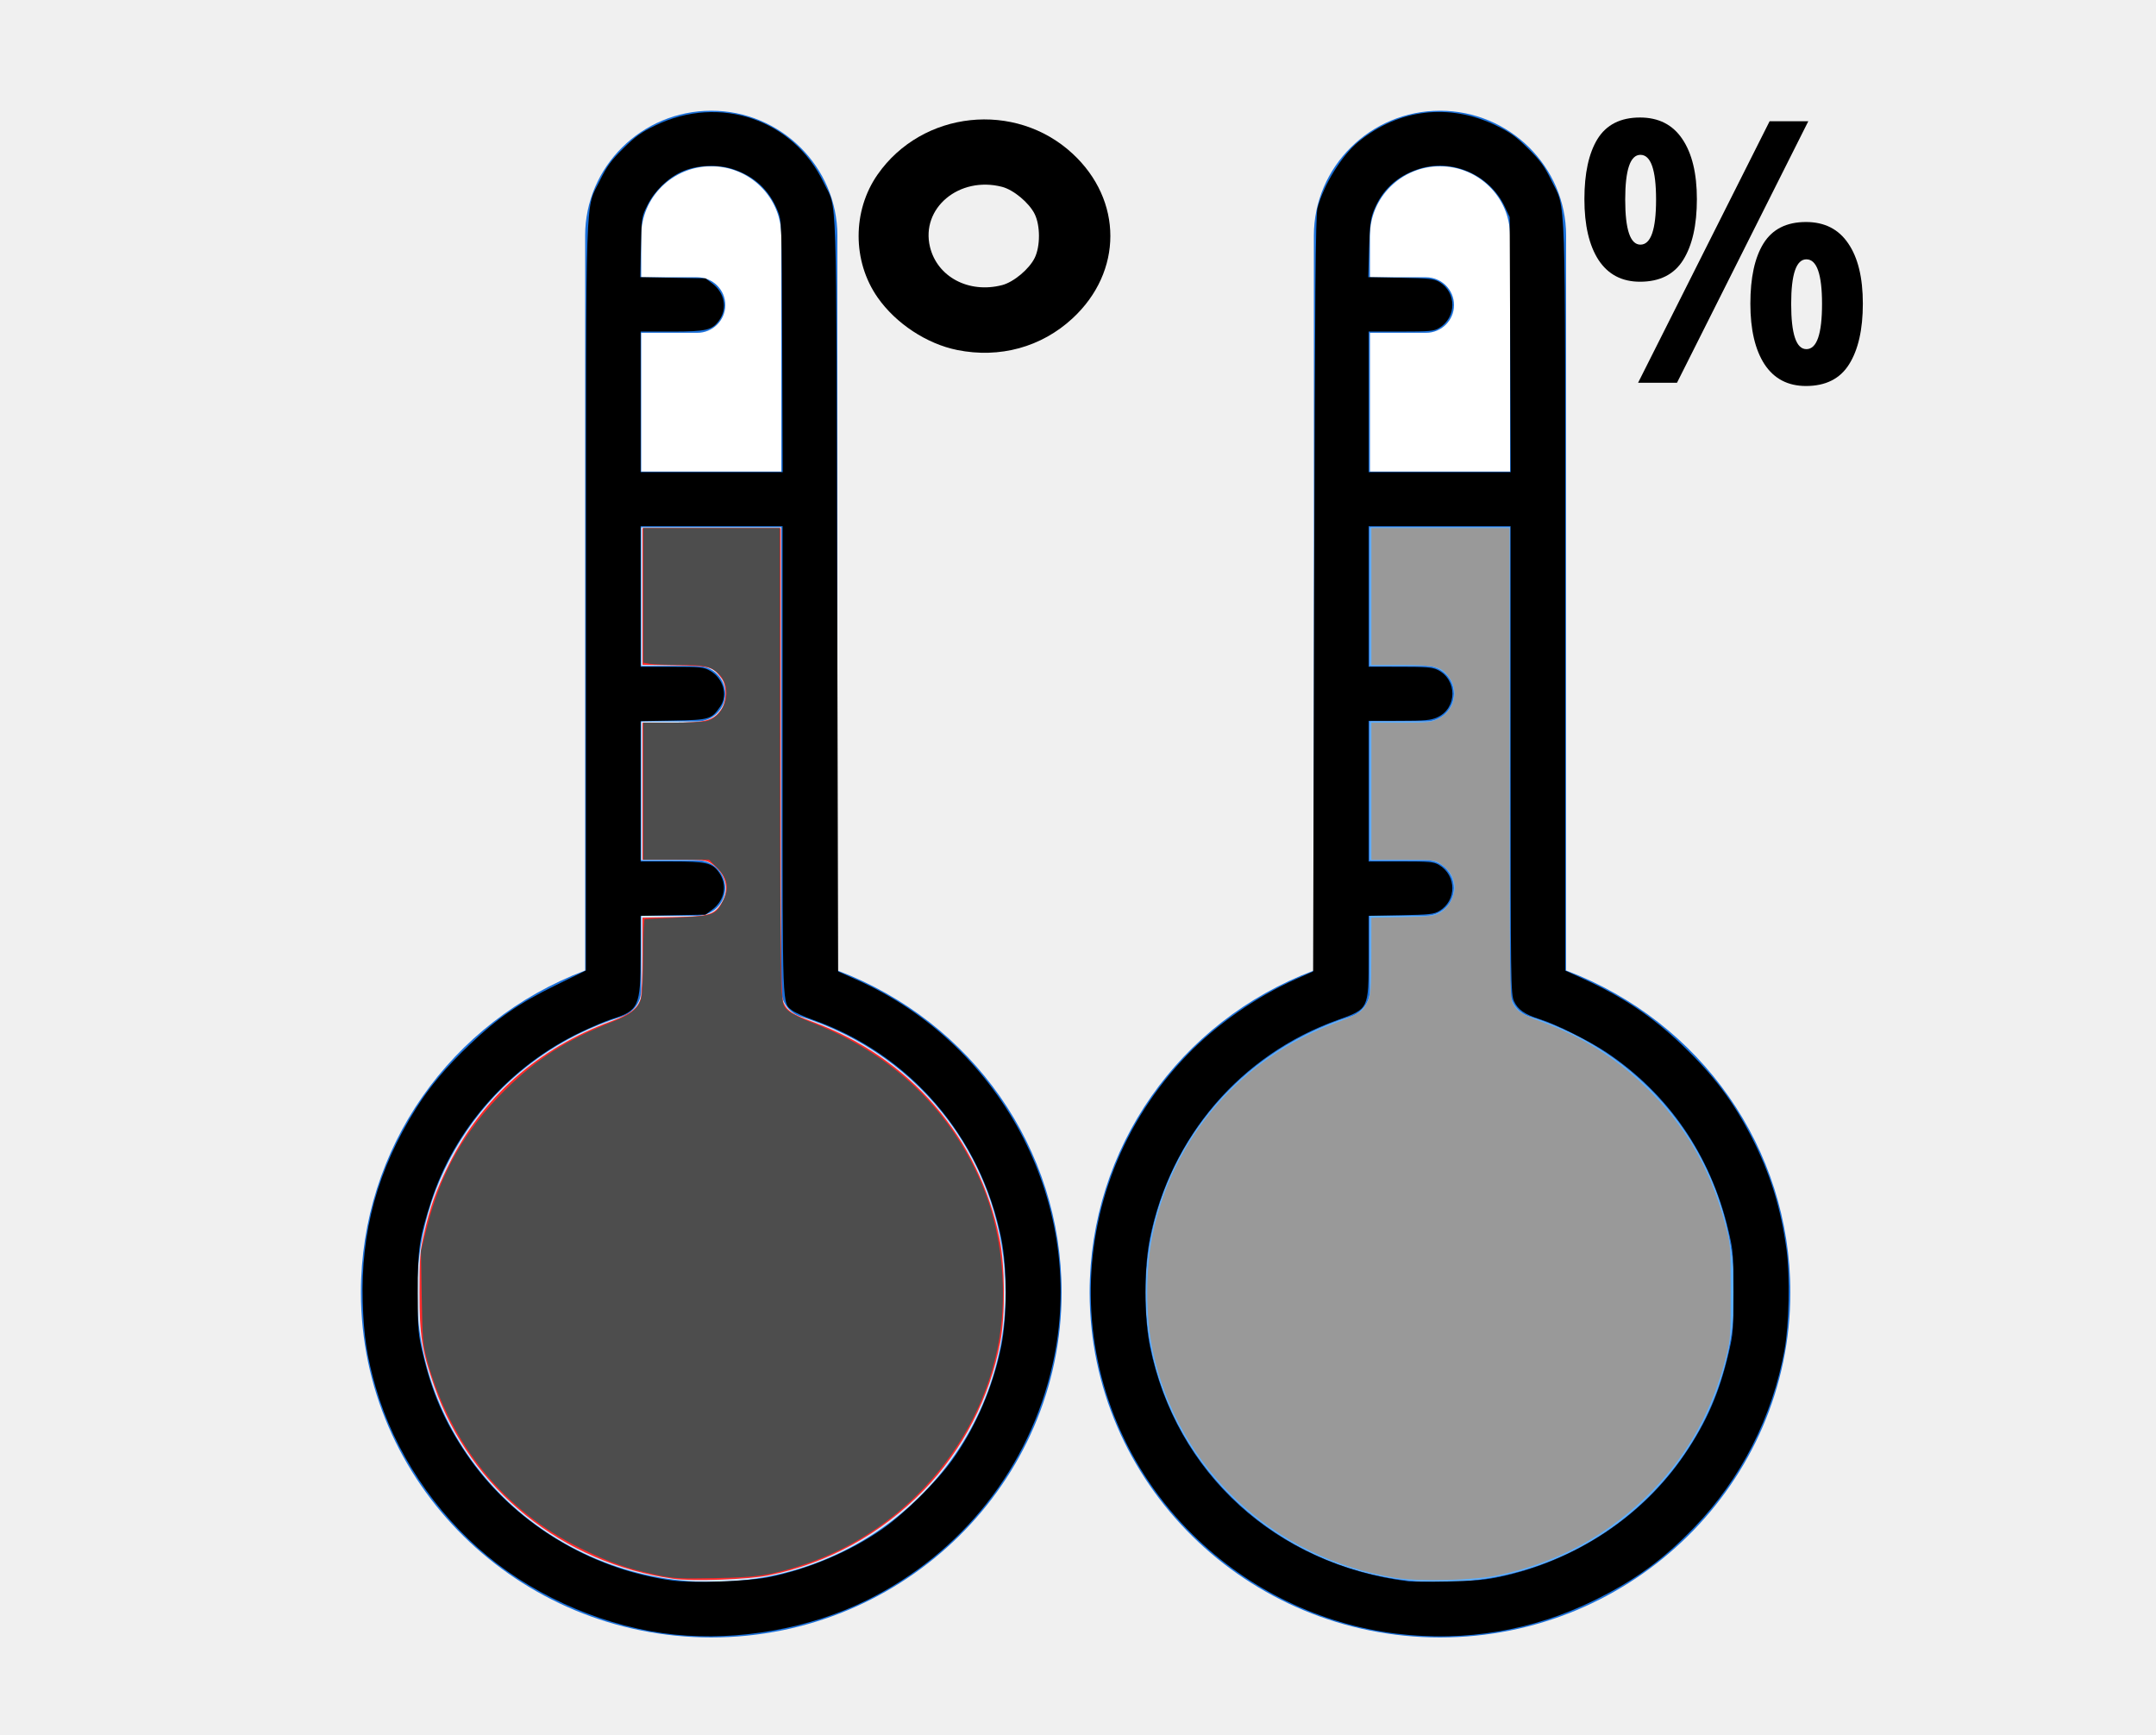
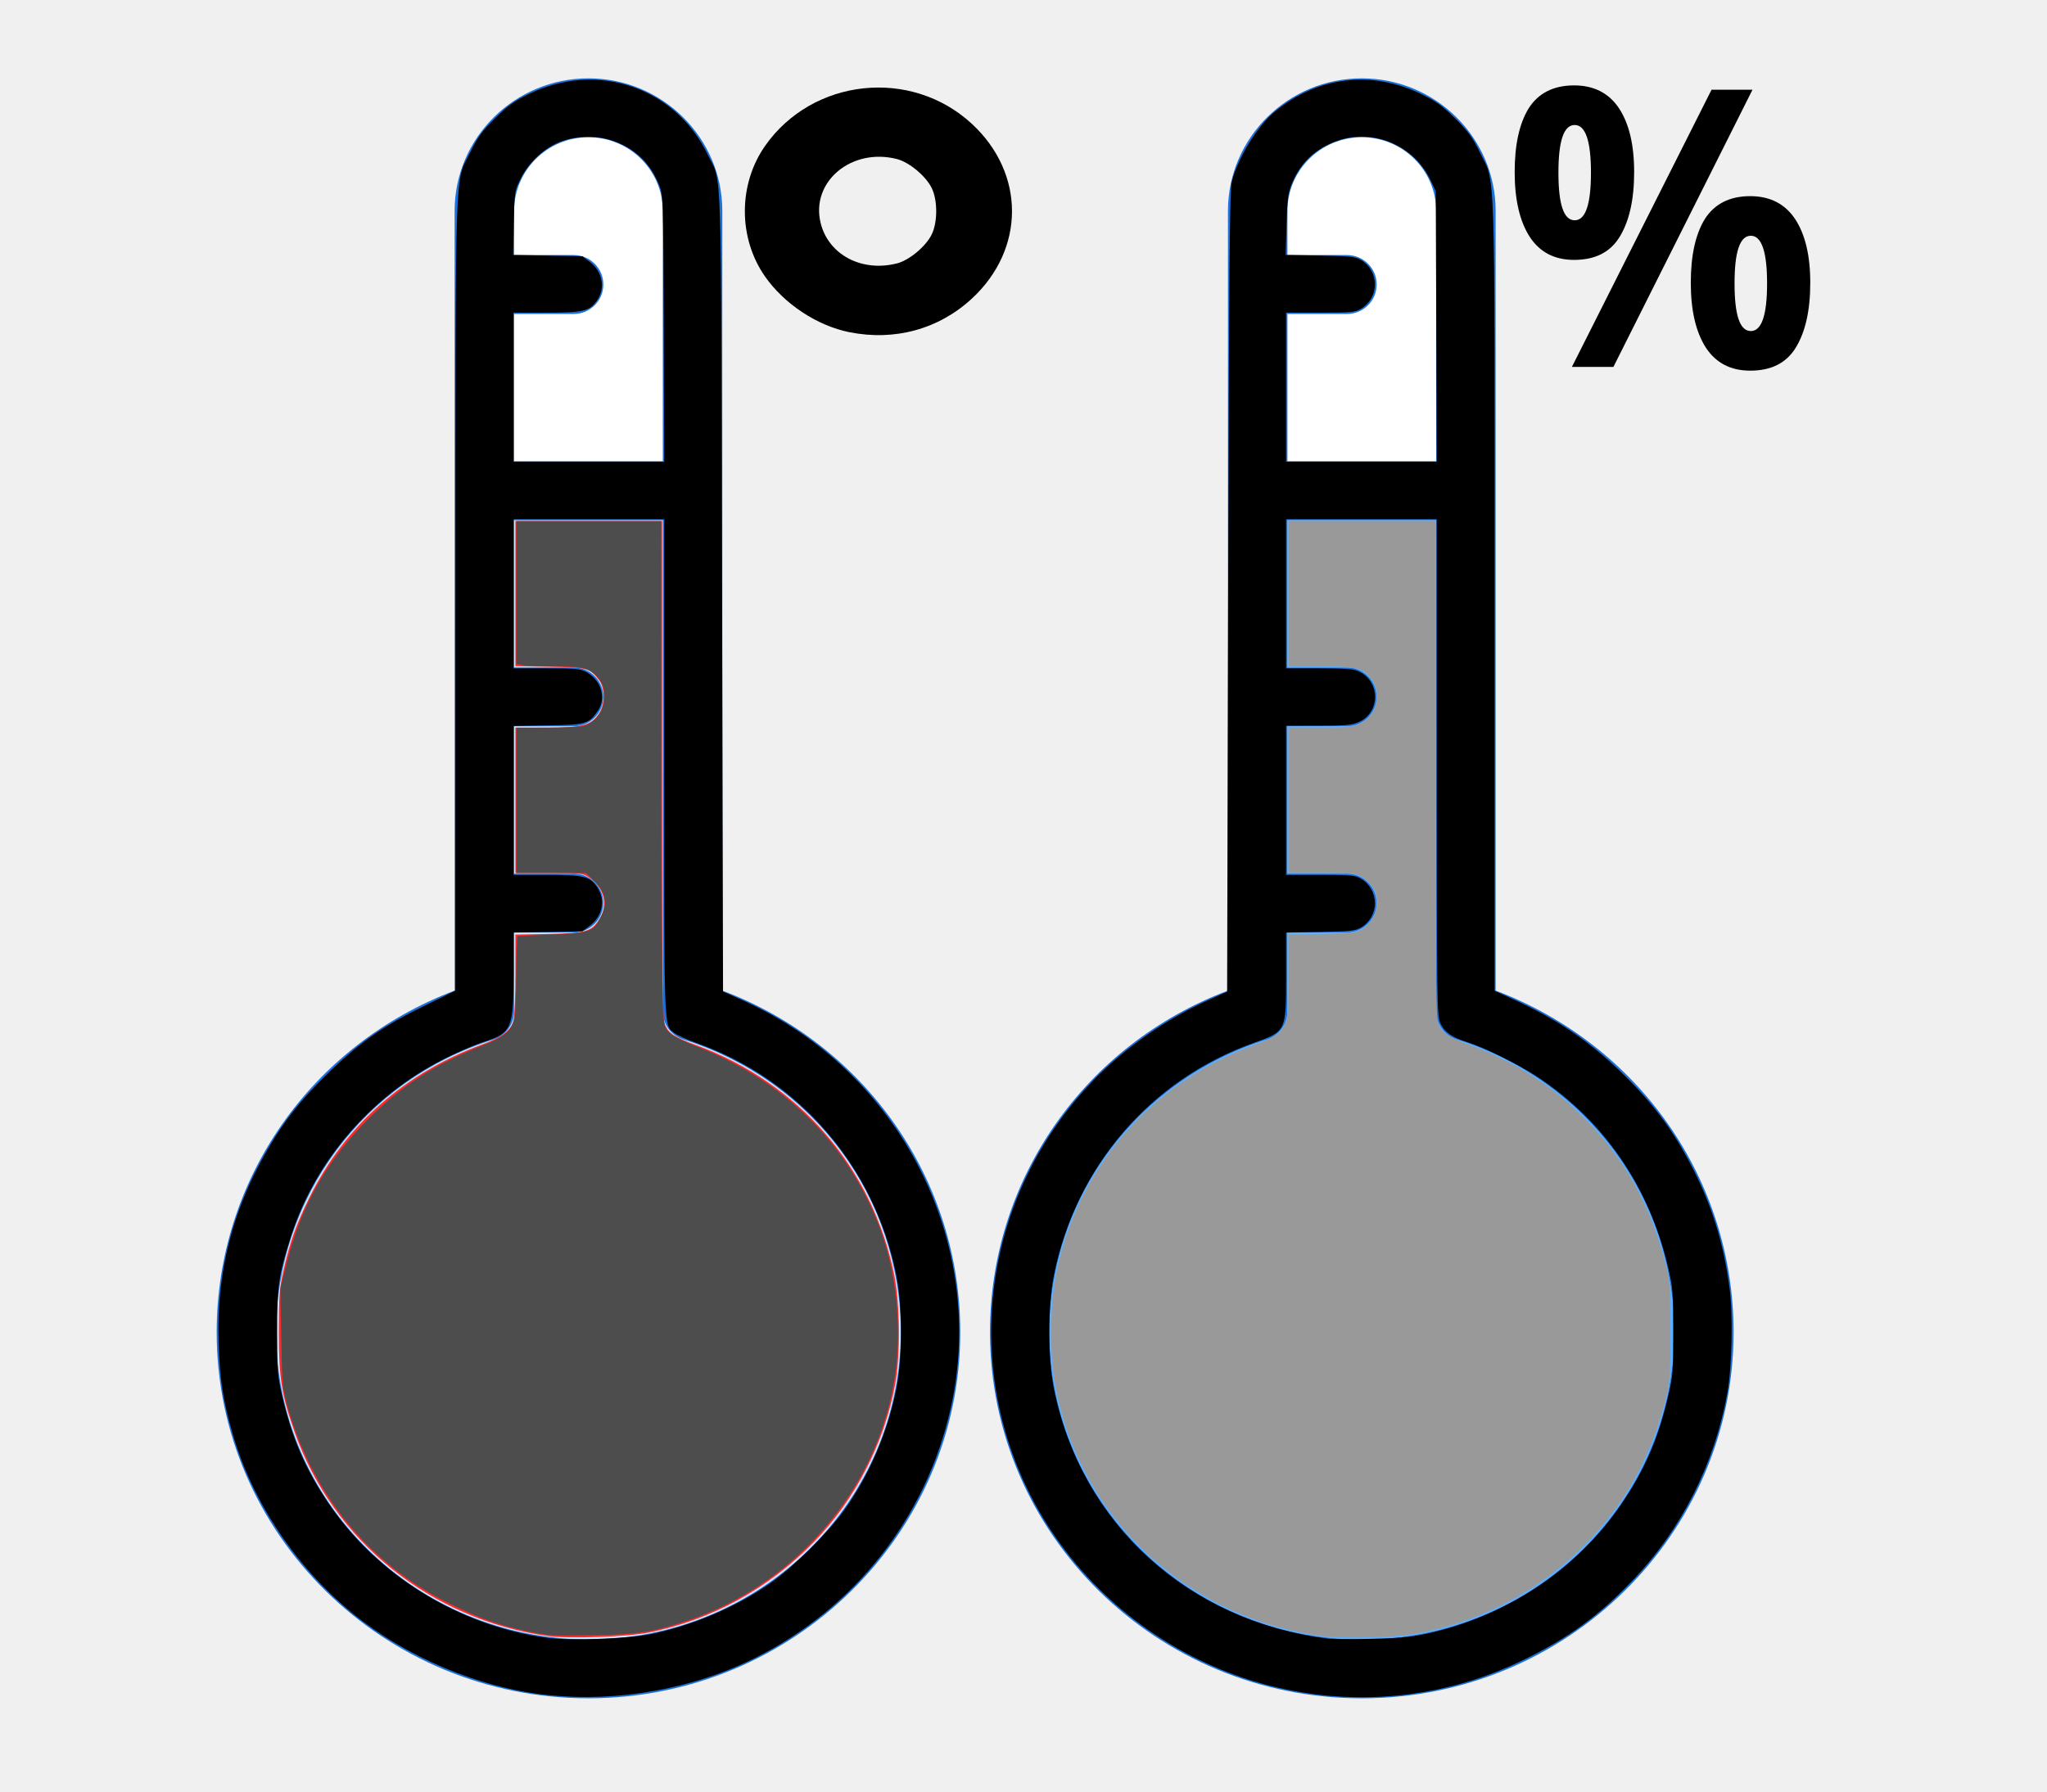
- <svg xmlns="http://www.w3.org/2000/svg" version="1.1" id="temperaturecomparison" viewBox="0 0 140.656 122.078" enable-background="new 0 0 204 220" xml:space="preserve" width="353.02" height="284.109">
+ <svg xmlns="http://www.w3.org/2000/svg" version="1.1" id="temperaturecomparison" viewBox="0 0 50.338 47.532" enable-background="new 0 0 204 220" xml:space="preserve" width="126.338" height="110.621">
  <defs id="defs12054" />
-   <g id="g12041" transform="matrix(0.4929864,0,0,0.4882812,19.87624,7.792208)">
+   <g id="g12041" transform="matrix(0.1971946,0,0,0.1953125,3.772342,2.077922)">
    <path fill="#d0e8ff" d="M 62.789,130.539 C 61.129,130.012 60,128.471 60,126.727 V 60.02 H 40 V 80 h 8 c 2.211,0 4,1.791 4,4 0,2.209 -1.789,4 -4,4 h -8 v 20 h 8 c 2.211,0 4,1.791 4,4 0,2.209 -1.789,4 -4,4 h -8 v 10.727 c 0,1.744 -1.129,3.285 -2.789,3.812 C 19.738,136.082 8,152.055 8,170.285 8,193.287 26.84,212 50,212 73.16,212 92,193.287 92,170.285 92,152.055 80.262,136.082 62.789,130.539 Z" id="path12029" />
    <path fill="#ffffff" d="m 48,24 c 2.211,0 4,1.791 4,4 0,2.209 -1.789,4 -4,4 H 40 V 52 H 60 V 18.004 C 60,12.488 55.516,8 50,8 44.484,8 40,12.488 40,18.004 V 24 Z" id="path12031" />
    <path fill="#5cb0ff" d="M 166.789,130.539 C 165.129,130.012 164,128.471 164,126.727 V 60.02 H 144 V 80 h 8 c 2.211,0 4,1.791 4,4 0,2.209 -1.789,4 -4,4 h -8 v 20 h 8 c 2.211,0 4,1.791 4,4 0,2.209 -1.789,4 -4,4 h -8 v 10.727 c 0,1.744 -1.129,3.285 -2.789,3.812 C 123.738,136.082 112,152.055 112,170.285 112,193.287 130.84,212 154,212 c 23.16,0 42,-18.713 42,-41.715 0,-18.23 -11.738,-34.203 -29.211,-39.746 z" id="path12033" />
    <path fill="#ffffff" d="m 152,24 c 2.211,0 4,1.791 4,4 0,2.209 -1.789,4 -4,4 h -8 v 20 h 20 V 18.004 C 164,12.488 159.516,8 154,8 148.484,8 144,12.488 144,18.004 V 24 Z" id="path12035" />
    <path fill="#1c71da" d="M 68,123.889 V 60 56.02 18.004 C 68,8.076 59.926,0 50,0 40.074,0 32,8.076 32,18.004 V 56.02 60 123.889 C 12.742,131.248 0,149.539 0,170.285 0,197.697 22.43,220 50,220 c 27.57,0 50,-22.303 50,-49.715 0,-20.746 -12.742,-39.037 -32,-46.397 z M 50,8 c 5.516,0 10,4.488 10,10.004 V 52 H 40 V 32 h 8 c 2.211,0 4,-1.791 4,-4 0,-2.209 -1.789,-4 -4,-4 H 40 V 18.004 C 40,12.488 44.484,8 50,8 Z m 0,204 C 26.84,212 8,193.287 8,170.285 8,152.055 19.738,136.082 37.211,130.539 38.871,130.012 40,128.471 40,126.727 V 116 h 8 c 2.211,0 4,-1.791 4,-4 0,-2.209 -1.789,-4 -4,-4 H 40 V 88 h 8 c 2.211,0 4,-1.791 4,-4 0,-2.209 -1.789,-4 -4,-4 H 40 V 60.02 h 20 v 66.707 c 0,1.744 1.129,3.285 2.789,3.812 C 80.262,136.082 92,152.055 92,170.285 92,193.287 73.16,212 50,212 Z" id="path12037" />
    <path fill="#1c71da" d="M 172,123.889 V 60 56.02 18.004 C 172,8.076 163.926,0 154,0 144.074,0 136,8.076 136,18.004 V 56.02 60 123.889 c -19.258,7.359 -32,25.65 -32,46.397 0,27.412 22.43,49.715 50,49.715 27.57,0 50,-22.303 50,-49.715 0,-20.746 -12.742,-39.037 -32,-46.397 z M 154,8 c 5.516,0 10,4.488 10,10.004 V 52 H 144 V 32 h 8 c 2.211,0 4,-1.791 4,-4 0,-2.209 -1.789,-4 -4,-4 h -8 V 18.004 C 144,12.488 148.484,8 154,8 Z m 0,204 c -23.16,0 -42,-18.713 -42,-41.715 0,-18.23 11.738,-34.203 29.211,-39.746 1.66,-0.527 2.789,-2.068 2.789,-3.812 V 116 h 8 c 2.211,0 4,-1.791 4,-4 0,-2.209 -1.789,-4 -4,-4 h -8 V 88 h 8 c 2.211,0 4,-1.791 4,-4 0,-2.209 -1.789,-4 -4,-4 h -8 V 60.02 h 20 v 66.707 c 0,1.744 1.129,3.285 2.789,3.812 C 184.262,136.082 196,152.055 196,170.285 196,193.287 177.16,212 154,212 Z" id="path12039" />
  </g>
-   <path style="fill:#000000;stroke-width:0.127" d="m 41.926,115.012 c -4.645,-0.478 -9.516,-2.524 -13.145,-5.521 -3.708,-3.063 -6.554,-7.352 -7.852,-11.837 -0.626,-2.163 -0.85,-3.624 -0.924,-6.029 -0.153,-4.955 1.051,-9.337 3.741,-13.62 0.984,-1.567 2.135,-2.935 3.805,-4.523 1.956,-1.86 3.456,-2.894 6.014,-4.146 l 2.138,-1.047 0.007,-26.227 c 0.007,-29.487 -0.068,-27.236 0.991,-29.384 0.486,-0.985 0.78,-1.388 1.632,-2.231 0.851,-0.843 1.259,-1.136 2.253,-1.617 4.535,-2.196 9.713,-0.434 11.856,4.036 0.959,2 0.873,-0.637 0.945,28.949 l 0.065,26.54 1.28,0.571 c 10.452,4.659 16.274,16.067 13.811,27.062 -1.623,7.249 -6.362,13.276 -13.051,16.597 -4.033,2.003 -9.018,2.895 -13.565,2.427 z m 6.652,-4.038 c 2.806,-0.567 5.75,-1.817 8.01,-3.403 1.553,-1.09 3.788,-3.302 4.899,-4.849 1.634,-2.275 2.869,-5.146 3.446,-8.012 0.414,-2.055 0.415,-5.507 0.002,-7.557 C 63.485,79.959 58.514,74.184 51.681,71.756 51.059,71.535 50.404,71.24 50.225,71.1 49.514,70.546 49.545,71.355 49.545,53.517 V 37.026 h -4.994 -4.994 v 4.946 4.946 h 2.191 c 1.995,0 2.235,0.024 2.674,0.269 0.945,0.526 1.292,1.714 0.737,2.523 -0.621,0.904 -0.761,0.946 -3.306,0.99 l -2.296,0.04 v 4.938 4.938 h 2.181 c 2.435,0 2.845,0.093 3.319,0.753 0.618,0.86 0.43,1.958 -0.45,2.623 l -0.483,0.365 -2.283,0.042 -2.283,0.042 -0.003,2.748 c -0.004,3.649 -0.128,3.923 -2.046,4.522 -0.387,0.121 -1.34,0.522 -2.117,0.89 -5.033,2.389 -8.946,6.816 -10.598,11.991 -0.82,2.567 -0.923,3.284 -0.918,6.397 0.004,2.608 0.028,2.889 0.365,4.307 0.649,2.73 1.522,4.737 3.037,6.982 3.239,4.797 8.691,8.151 14.521,8.932 1.458,0.195 5.303,0.06 6.78,-0.238 z M 49.517,24.375 c -0.036,-8.836 -0.036,-8.847 -0.324,-9.55 -0.594,-1.453 -1.617,-2.413 -3.107,-2.913 -1.111,-0.374 -2.587,-0.305 -3.632,0.169 -0.997,0.452 -1.919,1.35 -2.418,2.354 -0.41,0.824 -0.416,0.861 -0.46,2.952 l -0.045,2.117 2.296,0.042 2.296,0.042 0.483,0.365 c 0.867,0.656 1.069,1.763 0.472,2.593 -0.492,0.685 -0.908,0.783 -3.332,0.783 h -2.189 v 4.946 4.946 h 4.998 4.998 z" id="path12611" />
-   <path style="fill:#000000;stroke-width:0.16" d="m 61.83,24.627 c -2.146,-0.432 -4.32,-1.866 -5.598,-3.693 -1.785,-2.552 -1.785,-6.107 0,-8.659 3.146,-4.498 9.678,-5.197 13.711,-1.467 3.549,3.282 3.549,8.311 0,11.593 -2.189,2.025 -5.12,2.829 -8.114,2.226 z m 3.15,-4.563 c 0.813,-0.209 1.911,-1.123 2.301,-1.917 0.4,-0.813 0.4,-2.271 0,-3.085 -0.39,-0.793 -1.488,-1.708 -2.301,-1.917 -3.007,-0.773 -5.726,1.496 -5.066,4.228 0.511,2.113 2.73,3.291 5.066,2.69 z" id="path12613" />
-   <path style="fill:#ff2a2a;stroke-width:0.127" d="m 41.873,111.09 c -7.799,-1.082 -14.289,-6.302 -16.832,-13.536 -0.87,-2.476 -1.042,-3.568 -1.042,-6.627 0,-2.385 0.037,-2.89 0.295,-4.032 0.443,-1.958 0.844,-3.089 1.744,-4.909 2.347,-4.751 6.279,-8.228 11.467,-10.138 1.317,-0.485 1.862,-0.906 2.052,-1.586 0.07,-0.248 0.127,-1.631 0.127,-3.072 l 6.41e-4,-2.621 2.209,-0.042 c 2.518,-0.048 2.867,-0.157 3.399,-1.064 0.545,-0.929 0.243,-2.025 -0.74,-2.688 -0.399,-0.269 -0.552,-0.285 -2.645,-0.285 h -2.222 v -4.819 -4.819 l 2.081,-0.003 c 2.363,-0.003 2.89,-0.142 3.438,-0.902 0.412,-0.572 0.434,-1.699 0.043,-2.217 -0.628,-0.833 -0.757,-0.87 -3.266,-0.913 l -2.296,-0.04 v -4.811 -4.811 h 4.866 4.866 V 53.652 c 0,14.961 0.019,16.54 0.208,16.934 0.269,0.562 0.629,0.793 2.033,1.308 6.849,2.513 11.712,8.156 13.151,15.262 0.386,1.907 0.412,5.357 0.055,7.258 -0.737,3.922 -2.644,7.618 -5.385,10.438 -3.007,3.093 -6.774,5.159 -10.938,6.001 -1.417,0.286 -5.311,0.425 -6.667,0.236 z" id="path12617" />
-   <text xml:space="preserve" style="font-style:normal;font-variant:normal;font-weight:bold;font-stretch:normal;font-size:24.523px;font-family:'Rockwell Extra Bold';-inkscape-font-specification:'Rockwell Extra Bold,  Bold';fill:#000000;stroke-width:0.328" x="110.537" y="25.637" id="text12673" transform="scale(0.9519846,1.050437)">
-     <tspan id="tspan12671" style="font-style:normal;font-variant:normal;font-weight:bold;font-stretch:normal;font-size:24.523px;font-family:'Rockwell Extra Bold';-inkscape-font-specification:'Rockwell Extra Bold,  Bold';fill:#000000;stroke-width:0.328" x="110.537" y="25.637">%</tspan>
+   <path style="fill:#000000;stroke-width:0.051" d="m 12.592,44.966 c -1.858,-0.191 -3.806,-1.01 -5.258,-2.208 -1.483,-1.225 -2.622,-2.941 -3.141,-4.735 -0.251,-0.865 -0.34,-1.45 -0.37,-2.412 -0.061,-1.982 0.42,-3.735 1.496,-5.448 0.394,-0.627 0.854,-1.174 1.522,-1.809 0.782,-0.744 1.382,-1.157 2.406,-1.659 l 0.855,-0.419 0.003,-10.491 c 0.003,-11.795 -0.027,-10.894 0.396,-11.754 0.194,-0.394 0.312,-0.555 0.653,-0.893 0.34,-0.337 0.504,-0.454 0.901,-0.647 1.814,-0.879 3.885,-0.174 4.742,1.614 0.383,0.8 0.349,-0.255 0.378,11.58 l 0.026,10.616 0.512,0.228 c 4.181,1.864 6.509,6.427 5.525,10.825 -0.649,2.899 -2.545,5.31 -5.22,6.639 -1.613,0.801 -3.607,1.158 -5.426,0.971 z m 2.661,-1.615 c 1.123,-0.227 2.3,-0.727 3.204,-1.361 0.621,-0.436 1.515,-1.321 1.96,-1.939 0.653,-0.91 1.148,-2.059 1.378,-3.205 0.166,-0.822 0.166,-2.203 6.67e-4,-3.023 -0.58,-2.878 -2.568,-5.188 -5.301,-6.159 -0.249,-0.088 -0.511,-0.206 -0.582,-0.262 -0.284,-0.222 -0.272,0.102 -0.272,-7.033 v -6.597 h -1.998 -1.998 v 1.978 1.978 h 0.877 c 0.798,0 0.894,0.01 1.07,0.107 0.378,0.211 0.517,0.686 0.295,1.009 -0.248,0.361 -0.304,0.378 -1.322,0.396 l -0.918,0.016 v 1.975 1.975 h 0.872 c 0.974,0 1.138,0.037 1.328,0.301 0.247,0.344 0.172,0.783 -0.18,1.049 l -0.193,0.146 -0.913,0.017 -0.913,0.017 -0.001,1.099 c -0.002,1.46 -0.051,1.569 -0.818,1.809 -0.155,0.048 -0.536,0.209 -0.847,0.356 -2.013,0.955 -3.578,2.726 -4.239,4.796 -0.328,1.027 -0.369,1.314 -0.367,2.559 0.002,1.043 0.011,1.156 0.146,1.723 0.259,1.092 0.609,1.895 1.215,2.793 1.295,1.919 3.476,3.26 5.808,3.573 0.583,0.078 2.121,0.024 2.712,-0.095 z M 15.629,8.711 c -0.014,-3.534 -0.015,-3.539 -0.13,-3.82 -0.238,-0.581 -0.647,-0.965 -1.243,-1.165 -0.445,-0.149 -1.035,-0.122 -1.453,0.068 -0.399,0.181 -0.768,0.54 -0.967,0.941 -0.164,0.33 -0.166,0.344 -0.184,1.181 l -0.018,0.847 0.918,0.017 0.918,0.017 0.193,0.146 c 0.347,0.262 0.427,0.705 0.189,1.037 -0.197,0.274 -0.363,0.313 -1.333,0.313 h -0.876 v 1.978 1.978 h 1.999 1.999 z" id="path12611" />
+   <path style="fill:#000000;stroke-width:0.064" d="m 20.554,8.812 c -0.858,-0.173 -1.728,-0.747 -2.239,-1.477 -0.714,-1.021 -0.714,-2.443 0,-3.464 1.259,-1.799 3.871,-2.079 5.484,-0.587 1.42,1.313 1.42,3.324 0,4.637 -0.876,0.81 -2.048,1.131 -3.245,0.89 z m 1.26,-1.825 c 0.325,-0.084 0.764,-0.449 0.92,-0.767 0.16,-0.325 0.16,-0.909 0,-1.234 -0.156,-0.317 -0.595,-0.683 -0.92,-0.767 -1.203,-0.309 -2.291,0.599 -2.026,1.691 0.204,0.845 1.092,1.316 2.026,1.076 z" id="path12613" />
+   <path style="fill:#ff2a2a;stroke-width:0.051" d="M 12.571,43.397 C 9.452,42.964 6.855,40.876 5.838,37.983 c -0.348,-0.99 -0.417,-1.427 -0.417,-2.651 0,-0.954 0.015,-1.156 0.118,-1.613 0.177,-0.783 0.338,-1.235 0.697,-1.964 0.939,-1.9 2.512,-3.291 4.587,-4.055 0.527,-0.194 0.745,-0.362 0.821,-0.634 0.028,-0.099 0.051,-0.652 0.051,-1.229 l 2.56e-4,-1.048 0.884,-0.017 c 1.007,-0.019 1.147,-0.063 1.359,-0.426 0.218,-0.371 0.097,-0.81 -0.296,-1.075 -0.16,-0.108 -0.221,-0.114 -1.058,-0.114 h -0.889 v -1.928 -1.928 l 0.832,-0.001 c 0.945,-0.001 1.156,-0.057 1.375,-0.361 0.165,-0.229 0.173,-0.68 0.017,-0.887 -0.251,-0.333 -0.303,-0.348 -1.307,-0.365 l -0.918,-0.016 V 15.747 13.822 h 1.946 1.946 v 6.6 c 0,5.984 0.008,6.616 0.083,6.774 0.108,0.225 0.252,0.317 0.813,0.523 2.74,1.005 4.685,3.263 5.26,6.105 0.154,0.763 0.165,2.143 0.022,2.903 -0.295,1.569 -1.057,3.047 -2.154,4.175 -1.203,1.237 -2.71,2.064 -4.375,2.4 -0.567,0.115 -2.124,0.17 -2.667,0.095 z" id="path12617" />
+   <text xml:space="preserve" style="font-style:normal;font-variant:normal;font-weight:bold;font-stretch:normal;font-size:9.809px;font-family:'Rockwell Extra Bold';-inkscape-font-specification:'Rockwell Extra Bold,  Bold';fill:#000000;stroke-width:0.131" x="39.826" y="9.266" id="text12673" transform="scale(0.9519848,1.050437)">
+     <tspan id="tspan12671" style="font-style:normal;font-variant:normal;font-weight:bold;font-stretch:normal;font-size:9.809px;font-family:'Rockwell Extra Bold';-inkscape-font-specification:'Rockwell Extra Bold,  Bold';fill:#000000;stroke-width:0.131" x="39.826" y="9.266">%</tspan>
  </text>
-   <path style="fill:#000000;stroke-width:0.127" d="m 92.761,114.953 c -5.372,-0.651 -10.462,-3.12 -14.352,-6.961 -9.428,-9.31 -9.595,-24.254 -0.376,-33.791 2.04,-2.111 4.837,-4.063 7.558,-5.276 l 1.28,-0.571 0.07,-26.54 c 0.056,-21.258 0.103,-26.666 0.237,-27.174 0.43,-1.631 1.706,-3.7 2.873,-4.658 2.826,-2.321 6.396,-2.746 9.686,-1.153 0.995,0.482 1.402,0.774 2.259,1.623 0.863,0.855 1.146,1.243 1.628,2.231 1.058,2.172 0.982,-0.099 0.982,29.381 V 68.293 l 1.225,0.556 c 2.802,1.273 4.906,2.681 6.998,4.683 2.205,2.11 3.576,3.926 4.884,6.469 1.307,2.543 2.071,5.004 2.466,7.945 0.25,1.859 0.18,5.233 -0.145,7.039 -0.847,4.697 -3.055,9.052 -6.31,12.442 -2.224,2.317 -4.202,3.762 -7.094,5.183 -4.327,2.126 -9.056,2.925 -13.868,2.342 z m 7.171,-3.988 c 5.388,-1.131 10.134,-4.274 13.112,-8.686 1.514,-2.243 2.387,-4.249 3.038,-6.982 0.34,-1.429 0.361,-1.683 0.361,-4.37 0,-2.685 -0.021,-2.944 -0.361,-4.376 -1.251,-5.278 -4.215,-9.595 -8.592,-12.514 -1.239,-0.826 -3.543,-1.972 -4.678,-2.327 -1.044,-0.326 -1.536,-0.668 -1.805,-1.255 -0.228,-0.498 -0.238,-1.206 -0.241,-16.975 l -0.003,-16.456 h -4.994 -4.994 v 4.946 4.946 l 2.209,2.1e-4 c 1.847,1.26e-4 2.282,0.036 2.654,0.222 1.393,0.693 1.374,2.701 -0.032,3.334 -0.464,0.209 -0.849,0.244 -2.686,0.246 l -2.145,0.003 v 4.946 4.946 l 2.273,4.2e-4 c 2.042,4.2e-4 2.315,0.026 2.69,0.252 1.234,0.745 1.238,2.5 0.008,3.235 -0.374,0.223 -0.698,0.259 -2.698,0.296 l -2.273,0.042 -4.2e-4,2.875 c -5e-4,3.703 0.016,3.669 -2.176,4.454 -6.81,2.436 -11.766,8.207 -13.213,15.384 -0.412,2.045 -0.412,5.502 0,7.548 1.805,8.957 8.907,15.419 18.206,16.566 0.246,0.03 1.485,0.035 2.753,0.011 1.722,-0.033 2.629,-0.112 3.585,-0.313 z m 0.804,-86.717 -0.036,-8.973 -0.343,-0.725 c -1.082,-2.287 -3.749,-3.436 -6.122,-2.638 -1.495,0.503 -2.528,1.474 -3.097,2.913 -0.231,0.585 -0.287,1.037 -0.333,2.691 l -0.055,1.987 2.286,0.042 c 2.013,0.037 2.337,0.072 2.711,0.296 1.231,0.734 1.226,2.49 -0.008,3.235 -0.375,0.226 -0.648,0.252 -2.69,0.252 l -2.273,4.83e-4 v 4.946 4.946 h 4.998 4.998 z" id="path13398" />
-   <path style="fill:#4d4d4d;stroke-width:0.127" d="m 40.579,110.792 c -2.017,-0.432 -3.213,-0.854 -5.25,-1.854 -5.345,-2.623 -9.154,-7.282 -10.785,-13.192 -0.308,-1.115 -0.337,-1.446 -0.388,-4.451 l -0.056,-3.246 0.388,-1.581 c 0.951,-3.873 2.698,-6.961 5.518,-9.754 2.226,-2.205 4.325,-3.541 7.563,-4.817 1.412,-0.556 1.921,-1.011 2.058,-1.841 0.057,-0.344 0.107,-1.696 0.111,-3.004 0.004,-1.308 0.051,-2.381 0.104,-2.386 0.053,-0.004 1.093,-0.052 2.311,-0.107 2.532,-0.114 2.692,-0.173 3.209,-1.193 0.445,-0.878 0.313,-1.577 -0.437,-2.32 l -0.563,-0.558 h -2.308 -2.308 v -4.819 -4.819 h 2.018 c 1.11,0 2.215,-0.056 2.455,-0.124 1.366,-0.388 1.845,-2.353 0.811,-3.33 -0.545,-0.515 -0.944,-0.604 -2.699,-0.606 -0.893,-8.3e-4 -1.84,-0.037 -2.104,-0.08 l -0.48,-0.079 v -4.739 -4.739 h 4.802 4.802 l 0.008,15.758 c 0.004,8.667 0.055,16.241 0.111,16.831 0.095,0.991 0.134,1.098 0.506,1.406 0.221,0.183 0.964,0.549 1.649,0.814 5.715,2.206 9.893,6.252 12.076,11.695 1.068,2.663 1.534,5.952 1.279,9.026 -0.659,7.949 -6.414,15.029 -14.221,17.496 -2.148,0.679 -3.042,0.807 -6.018,0.863 -2.533,0.048 -2.865,0.028 -4.162,-0.249 z" id="path14306" />
-   <path style="fill:#999999;stroke-width:0.127" d="m 92.694,111.025 c -8.598,-1.381 -15.332,-7.68 -17.111,-16.007 -0.511,-2.394 -0.511,-5.767 0.002,-8.182 1.455,-6.858 6.224,-12.366 12.87,-14.862 1.692,-0.636 1.929,-0.795 2.27,-1.529 0.204,-0.441 0.236,-0.859 0.238,-3.19 l 0.003,-2.683 2.209,-0.044 c 2.036,-0.041 2.246,-0.067 2.68,-0.334 0.632,-0.389 1.058,-1.255 0.962,-1.959 -0.082,-0.603 -0.389,-1.06 -0.984,-1.461 -0.399,-0.269 -0.552,-0.285 -2.645,-0.285 h -2.222 v -4.819 -4.819 h 2.086 c 1.908,0 2.134,-0.024 2.657,-0.285 1.129,-0.564 1.461,-1.971 0.698,-2.961 -0.556,-0.722 -0.924,-0.812 -3.324,-0.812 h -2.117 v -4.819 -4.819 h 4.866 4.866 v 16.5 c 0,14.961 0.019,16.54 0.208,16.934 0.269,0.562 0.63,0.794 2.033,1.307 2.48,0.906 4.798,2.286 6.662,3.966 3.177,2.864 5.116,6.041 6.246,10.232 0.395,1.466 0.398,1.493 0.403,4.772 0.005,3.061 -0.016,3.384 -0.299,4.502 -0.955,3.775 -2.649,6.871 -5.192,9.487 -3.007,3.092 -6.637,5.088 -10.893,5.989 -1.697,0.359 -5.477,0.456 -7.171,0.184 z" id="path14308" />
+   <path style="fill:#000000;stroke-width:0.051" d="m 32.926,44.942 c -2.149,-0.26 -4.185,-1.248 -5.741,-2.784 -3.771,-3.724 -3.838,-9.702 -0.151,-13.516 0.816,-0.844 1.935,-1.625 3.023,-2.11 l 0.512,-0.228 0.028,-10.616 c 0.022,-8.503 0.041,-10.666 0.095,-10.87 0.172,-0.652 0.682,-1.48 1.149,-1.863 1.13,-0.928 2.559,-1.098 3.874,-0.461 0.398,0.193 0.561,0.31 0.903,0.649 0.345,0.342 0.458,0.497 0.651,0.893 0.423,0.869 0.393,-0.04 0.393,11.752 v 10.492 l 0.49,0.223 c 1.121,0.509 1.962,1.072 2.799,1.873 0.882,0.844 1.43,1.57 1.953,2.588 0.523,1.017 0.828,2.002 0.986,3.178 0.1,0.743 0.072,2.093 -0.058,2.816 -0.339,1.879 -1.222,3.621 -2.524,4.977 -0.89,0.927 -1.681,1.505 -2.838,2.073 -1.731,0.851 -3.622,1.17 -5.547,0.937 z m 2.868,-1.595 c 2.155,-0.452 4.054,-1.71 5.245,-3.474 0.606,-0.897 0.955,-1.7 1.215,-2.793 0.136,-0.571 0.145,-0.673 0.145,-1.748 0,-1.074 -0.009,-1.177 -0.144,-1.75 -0.5,-2.111 -1.686,-3.838 -3.437,-5.005 -0.496,-0.331 -1.417,-0.789 -1.871,-0.931 -0.418,-0.131 -0.614,-0.267 -0.722,-0.502 -0.091,-0.199 -0.095,-0.483 -0.096,-6.79 l -0.001,-6.582 h -1.997 -1.998 v 1.978 1.978 l 0.884,8.4e-5 c 0.739,5e-5 0.913,0.015 1.062,0.089 0.557,0.277 0.55,1.081 -0.013,1.333 -0.186,0.083 -0.339,0.098 -1.075,0.099 l -0.858,0.001 v 1.978 1.978 l 0.909,1.68e-4 c 0.817,1.68e-4 0.926,0.01 1.076,0.101 0.494,0.298 0.495,1 0.003,1.294 -0.15,0.089 -0.279,0.103 -1.079,0.118 l -0.909,0.017 -1.68e-4,1.15 c -2e-4,1.481 0.006,1.468 -0.871,1.781 -2.724,0.975 -4.707,3.283 -5.285,6.153 -0.165,0.818 -0.165,2.201 0,3.019 0.722,3.583 3.563,6.167 7.283,6.627 0.099,0.012 0.594,0.014 1.101,0.004 0.689,-0.013 1.051,-0.045 1.434,-0.125 z m 0.322,-34.687 -0.014,-3.589 -0.137,-0.29 c -0.433,-0.915 -1.499,-1.374 -2.449,-1.055 -0.598,0.201 -1.011,0.59 -1.239,1.165 -0.093,0.234 -0.115,0.415 -0.133,1.076 l -0.022,0.795 0.914,0.017 c 0.805,0.015 0.935,0.029 1.084,0.118 0.492,0.294 0.491,0.996 -0.003,1.294 -0.15,0.091 -0.259,0.101 -1.076,0.101 l -0.909,1.93e-4 v 1.978 1.978 h 1.999 1.999 z" id="path13398" />
+   <path style="fill:#4d4d4d;stroke-width:0.051" d="m 12.053,43.278 c -0.807,-0.173 -1.285,-0.342 -2.1,-0.741 -2.138,-1.049 -3.661,-2.913 -4.314,-5.277 -0.123,-0.446 -0.135,-0.578 -0.155,-1.78 l -0.022,-1.298 0.155,-0.632 c 0.38,-1.549 1.079,-2.784 2.207,-3.902 0.89,-0.882 1.73,-1.417 3.025,-1.927 0.565,-0.222 0.768,-0.405 0.823,-0.737 0.023,-0.138 0.043,-0.678 0.045,-1.202 0.002,-0.523 0.02,-0.953 0.041,-0.954 0.021,-0.002 0.437,-0.021 0.925,-0.043 1.013,-0.045 1.077,-0.069 1.284,-0.477 0.178,-0.351 0.125,-0.631 -0.175,-0.928 l -0.225,-0.223 h -0.923 -0.923 v -1.928 -1.928 h 0.807 c 0.444,0 0.886,-0.022 0.982,-0.05 0.546,-0.155 0.738,-0.941 0.324,-1.332 -0.218,-0.206 -0.378,-0.242 -1.08,-0.242 -0.357,-3.32e-4 -0.736,-0.015 -0.842,-0.032 l -0.192,-0.031 v -1.896 -1.896 h 1.921 1.921 l 0.003,6.303 c 0.002,3.467 0.022,6.496 0.045,6.732 0.038,0.396 0.054,0.439 0.202,0.562 0.089,0.073 0.385,0.22 0.66,0.326 2.286,0.882 3.957,2.501 4.83,4.678 0.427,1.065 0.614,2.381 0.512,3.61 -0.264,3.18 -2.566,6.012 -5.689,6.998 -0.859,0.271 -1.217,0.323 -2.407,0.345 -1.013,0.019 -1.146,0.011 -1.665,-0.1 z" id="path14306" />
+   <path style="fill:#999999;stroke-width:0.051" d="m 32.9,43.371 c -3.439,-0.552 -6.133,-3.072 -6.844,-6.403 -0.205,-0.958 -0.204,-2.307 8e-4,-3.273 0.582,-2.743 2.49,-4.946 5.148,-5.945 0.677,-0.254 0.772,-0.318 0.908,-0.612 0.082,-0.176 0.094,-0.344 0.095,-1.276 l 0.001,-1.073 0.884,-0.018 c 0.814,-0.016 0.898,-0.027 1.072,-0.134 0.253,-0.156 0.423,-0.502 0.385,-0.784 -0.033,-0.241 -0.156,-0.424 -0.394,-0.584 -0.16,-0.108 -0.221,-0.114 -1.058,-0.114 h -0.889 v -1.928 -1.928 h 0.834 c 0.763,0 0.854,-0.01 1.063,-0.114 0.452,-0.226 0.584,-0.788 0.279,-1.185 -0.222,-0.289 -0.37,-0.325 -1.33,-0.325 h -0.847 v -1.928 -1.928 h 1.946 1.946 v 6.6 c 0,5.984 0.008,6.616 0.083,6.774 0.108,0.225 0.252,0.318 0.813,0.523 0.992,0.362 1.919,0.914 2.665,1.587 1.271,1.146 2.046,2.416 2.499,4.093 0.158,0.587 0.159,0.597 0.161,1.909 0.002,1.225 -0.006,1.353 -0.12,1.801 -0.382,1.51 -1.06,2.749 -2.077,3.795 -1.203,1.237 -2.655,2.035 -4.357,2.396 -0.679,0.144 -2.191,0.182 -2.868,0.074 z" id="path14308" />
</svg>
